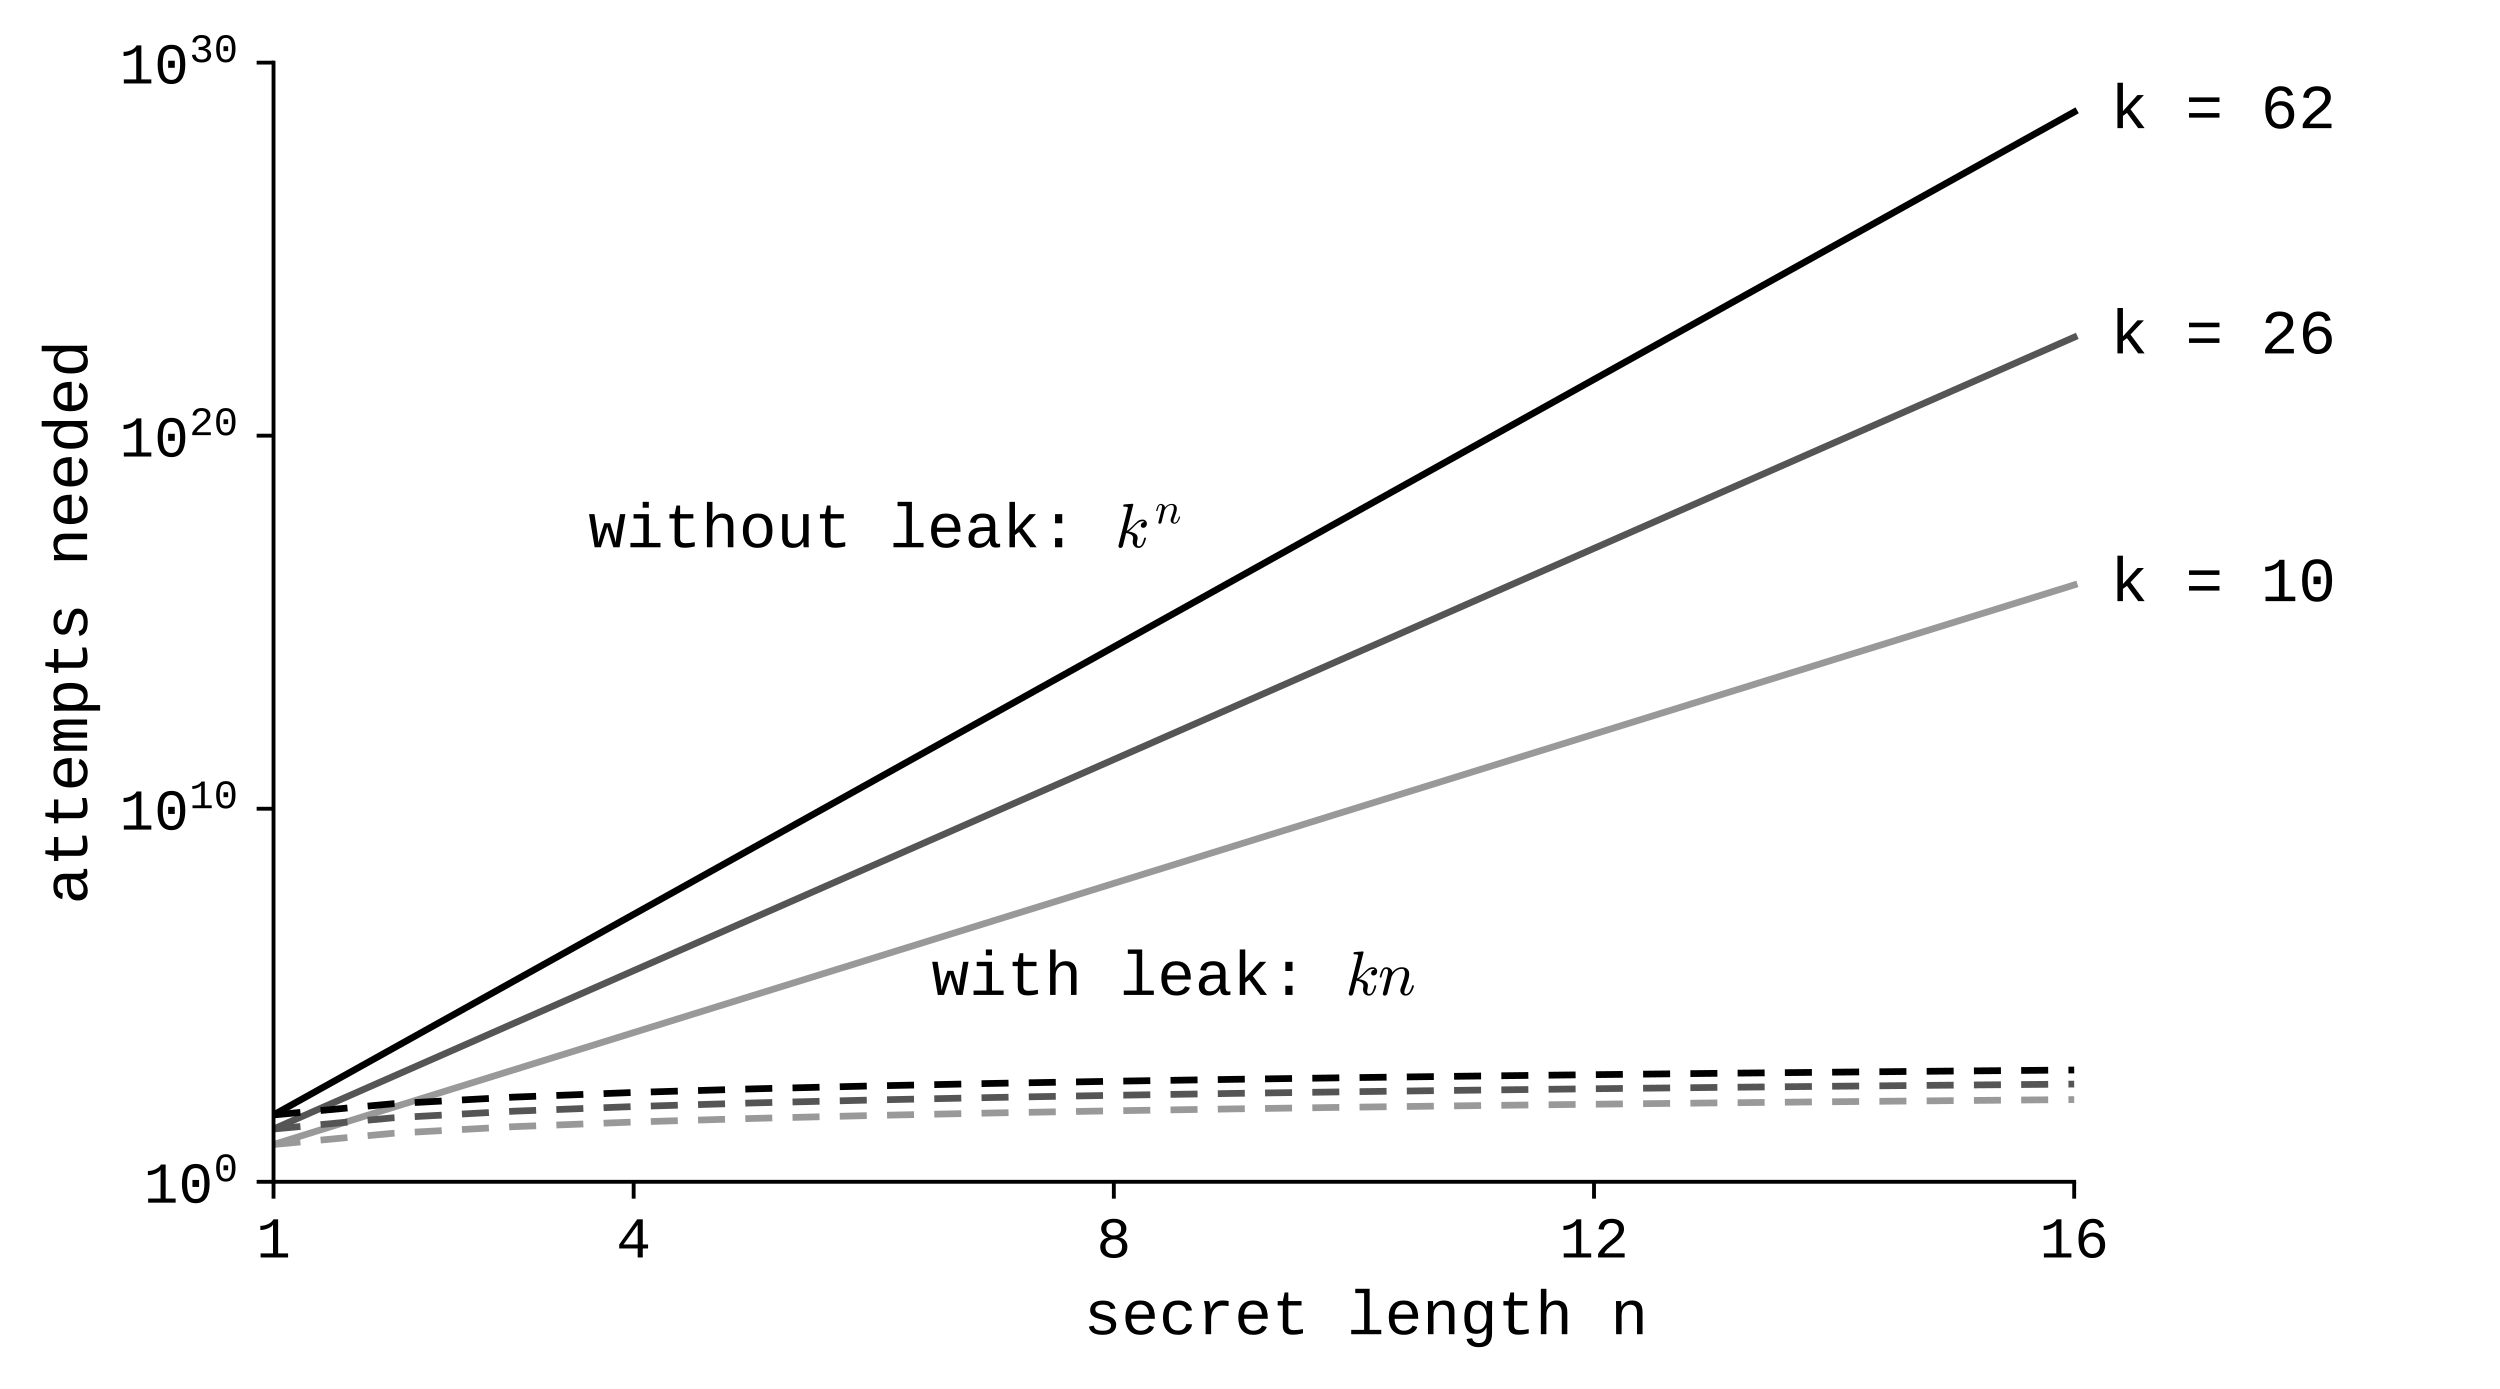
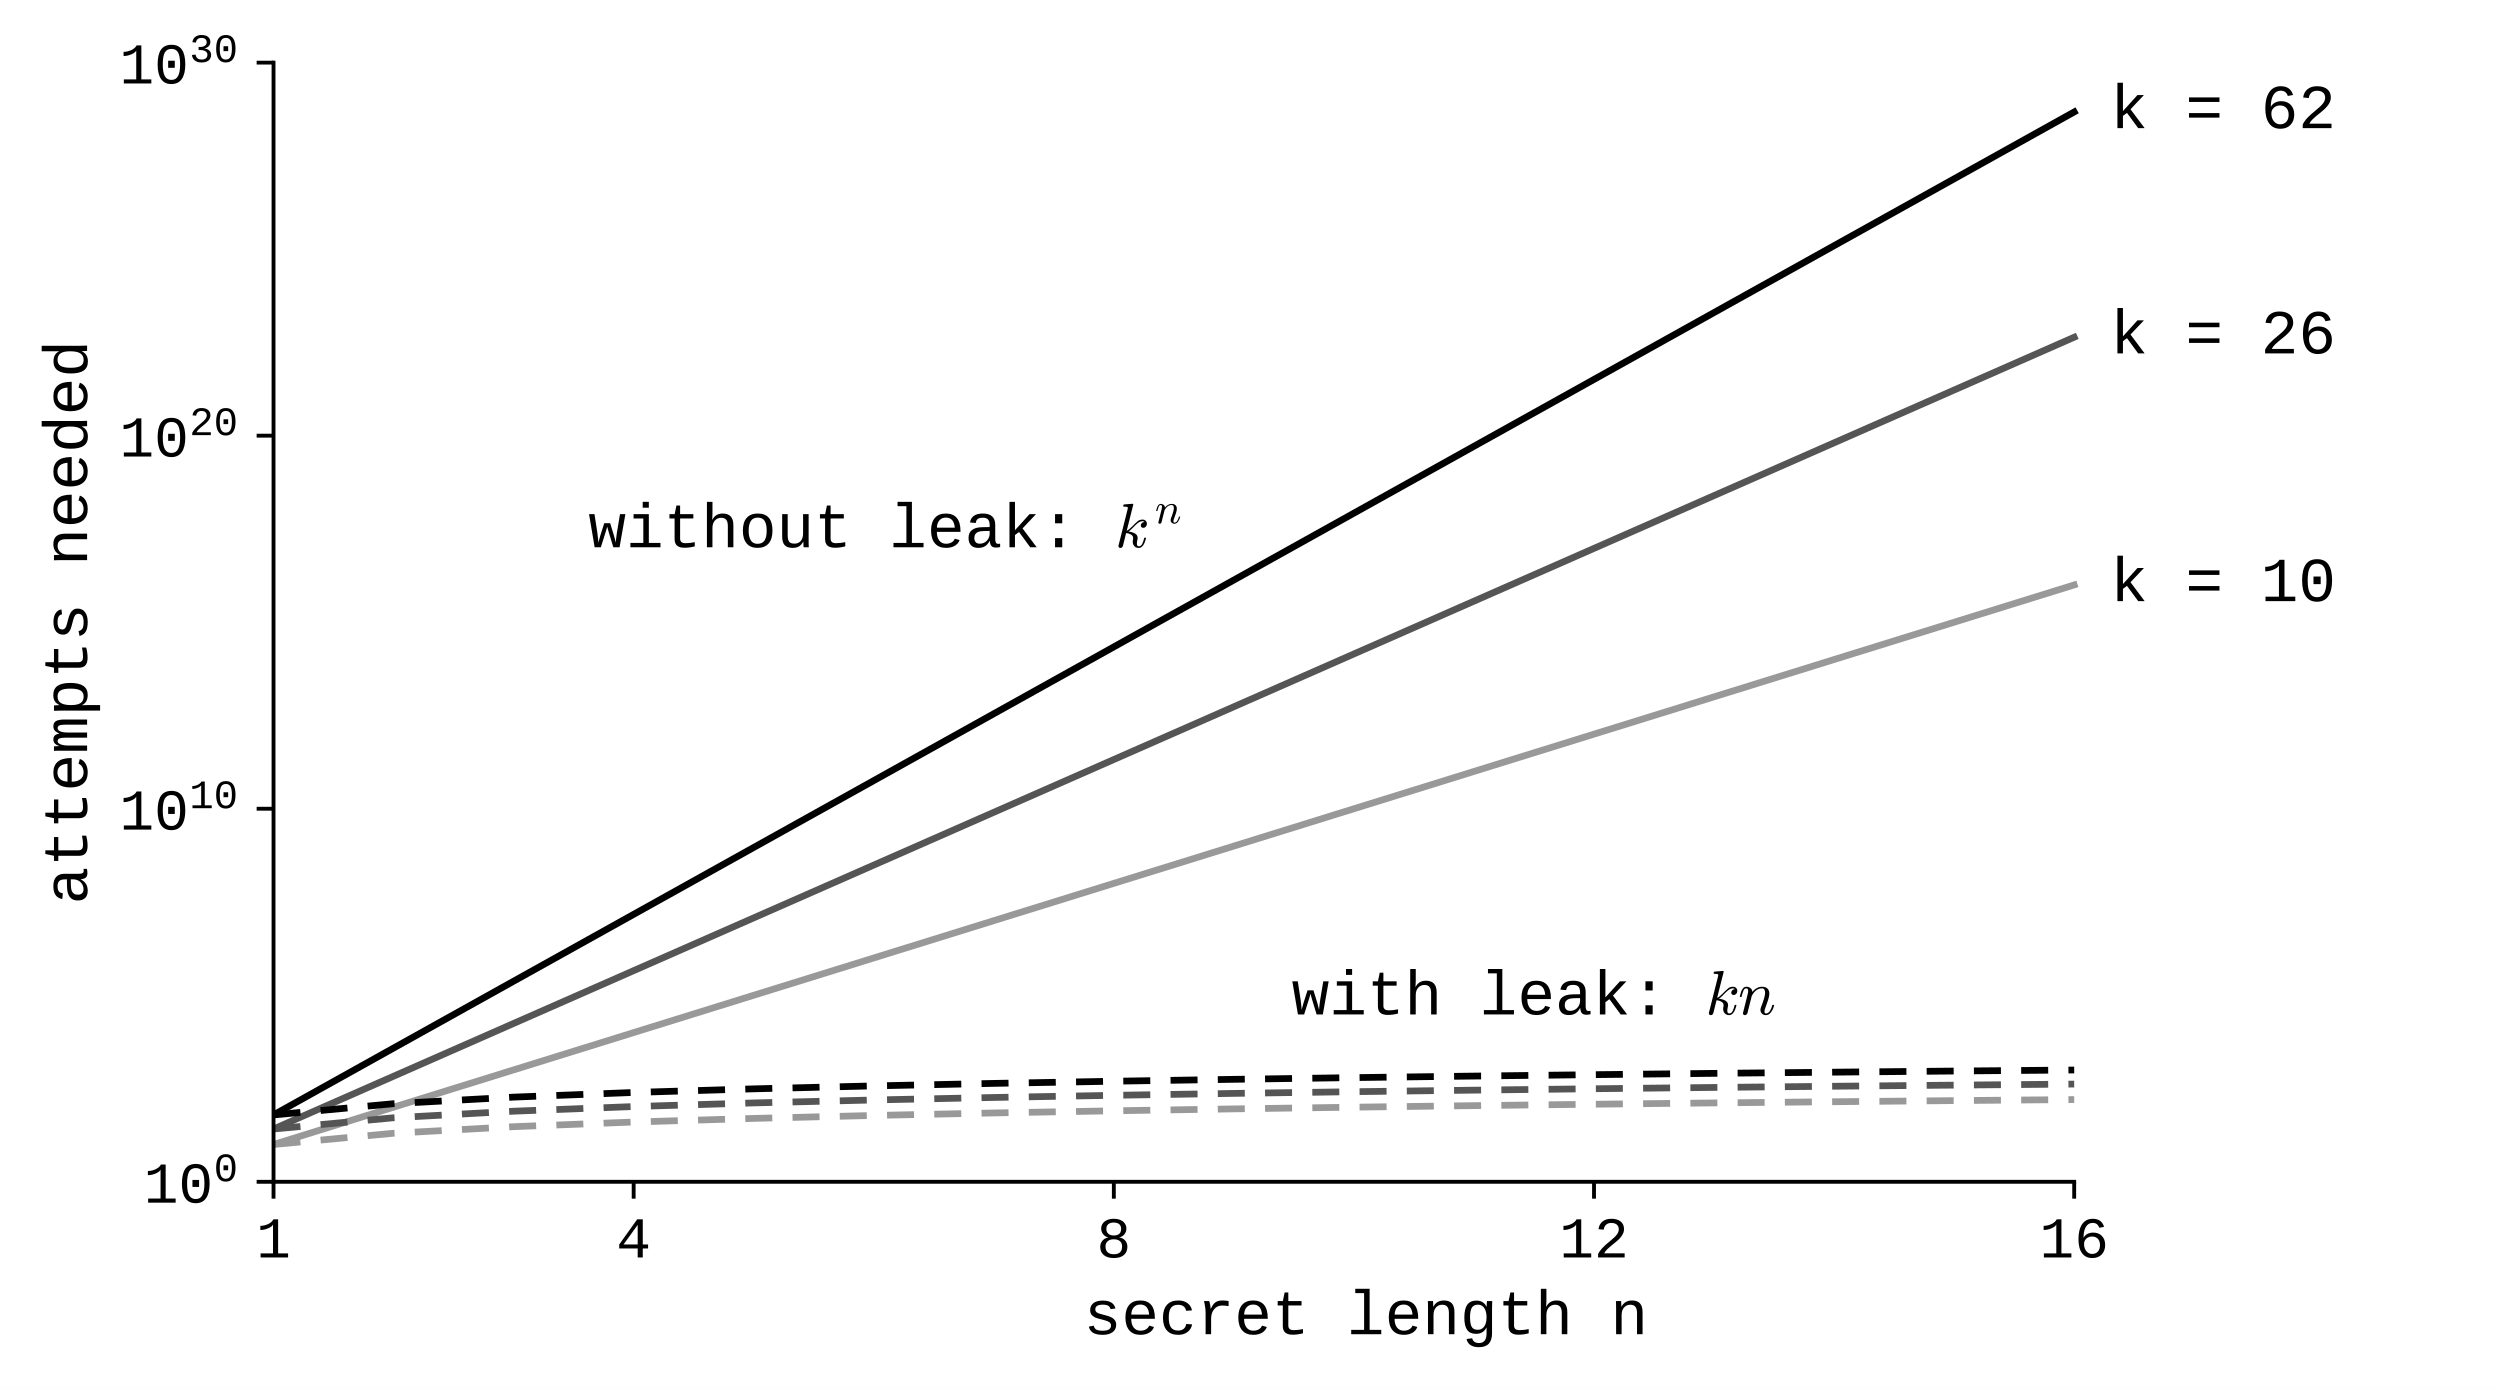
<svg xmlns="http://www.w3.org/2000/svg" xmlns:xlink="http://www.w3.org/1999/xlink" width="518.4pt" height="288pt" viewBox="0 0 518.4 288" version="1.1">
  <defs>
    <style type="text/css">*{stroke-linejoin: round; stroke-linecap: butt}</style>
  </defs>
  <g id="figure_1">
    <g id="patch_1">
      <path d="M 0 288  L 518.4 288  L 518.4 0  L 0 0  z " style="fill: #ffffff" />
    </g>
    <g id="axes_1">
      <g id="patch_2">
        <path d="M 56.718 245.055  L 509.76 245.055  L 509.76 12.988  L 56.718 12.988  z " style="fill: #ffffff" />
      </g>
      <g id="matplotlib.axis_1">
        <g id="xtick_1">
          <g id="line2d_1">
            <defs>
              <path id="m1cc2279a2c" d="M 0 0  L 0 3.5  " style="stroke: #000000; stroke-width: 0.8" />
            </defs>
            <g>
              <use xlink:href="#m1cc2279a2c" x="56.718" y="245.055" style="stroke: #000000; stroke-width: 0.8" />
            </g>
          </g>
          <g id="text_1">
            <g transform="translate(53.1175 260.7516) scale(0.12 -0.12)">
              <defs>
                <path id="Cousine-Regular-31" d="M 491 0  L 491 453  L 1863 453  L 1863 3644  Q 1747 3400 1314 3219  Q 881 3038 463 3038  L 463 3500  Q 925 3500 1336 3703  Q 1747 3906 1909 4216  L 2428 4216  L 2428 453  L 3531 453  L 3531 0  L 491 0  z " transform="scale(0.015625)" />
              </defs>
              <use xlink:href="#Cousine-Regular-31" />
            </g>
          </g>
        </g>
        <g id="xtick_2">
          <g id="line2d_2">
            <g>
              <use xlink:href="#m1cc2279a2c" x="131.396" y="245.055" style="stroke: #000000; stroke-width: 0.8" />
            </g>
          </g>
          <g id="text_2">
            <g transform="translate(127.7947 260.7516) scale(0.12 -0.12)">
              <defs>
                <path id="Cousine-Regular-34" d="M 2928 997  L 2928 0  L 2366 0  L 2366 997  L 322 997  L 322 1434  L 2306 4216  L 2928 4216  L 2928 1441  L 3516 1441  L 3516 997  L 2928 997  z M 2366 3606  L 803 1441  L 2366 1441  L 2366 3606  z " transform="scale(0.015625)" />
              </defs>
              <use xlink:href="#Cousine-Regular-34" />
            </g>
          </g>
        </g>
        <g id="xtick_3">
          <g id="line2d_3">
            <g>
              <use xlink:href="#m1cc2279a2c" x="230.965" y="245.055" style="stroke: #000000; stroke-width: 0.8" />
            </g>
          </g>
          <g id="text_3">
            <g transform="translate(227.3643 260.7516) scale(0.12 -0.12)">
              <defs>
                <path id="Cousine-Regular-38" d="M 3419 1181  Q 3419 606 3030 271  Q 2641 -63 1919 -63  Q 1213 -63 814 265  Q 416 594 416 1175  Q 416 1578 662 1861  Q 909 2144 1294 2209  L 1294 2222  Q 944 2306 731 2578  Q 519 2850 519 3200  Q 519 3506 692 3756  Q 866 4006 1181 4143  Q 1497 4281 1906 4281  Q 2334 4281 2653 4142  Q 2972 4003 3140 3756  Q 3309 3509 3309 3194  Q 3309 2841 3093 2569  Q 2878 2297 2528 2228  L 2528 2216  Q 2934 2150 3176 1873  Q 3419 1597 3419 1181  z M 2725 3163  Q 2725 3509 2514 3686  Q 2303 3863 1906 3863  Q 1522 3863 1308 3684  Q 1094 3506 1094 3163  Q 1094 2816 1309 2625  Q 1525 2434 1913 2434  Q 2725 2434 2725 3163  z M 2834 1234  Q 2834 1609 2590 1811  Q 2347 2013 1906 2013  Q 1481 2013 1239 1795  Q 997 1578 997 1222  Q 997 800 1233 579  Q 1469 359 1925 359  Q 2384 359 2609 575  Q 2834 791 2834 1234  z " transform="scale(0.015625)" />
              </defs>
              <use xlink:href="#Cousine-Regular-38" />
            </g>
          </g>
        </g>
        <g id="xtick_4">
          <g id="line2d_4">
            <g>
              <use xlink:href="#m1cc2279a2c" x="330.535" y="245.055" style="stroke: #000000; stroke-width: 0.8" />
            </g>
          </g>
          <g id="text_4">
            <g transform="translate(323.3329 260.7516) scale(0.12 -0.12)">
              <defs>
                <path id="Cousine-Regular-32" d="M 450 0  L 450 366  Q 603 706 926 1051  Q 1250 1397 1806 1841  Q 2303 2238 2522 2531  Q 2741 2825 2741 3097  Q 2741 3444 2525 3631  Q 2309 3819 1909 3819  Q 1553 3819 1333 3623  Q 1113 3428 1072 3075  L 497 3128  Q 559 3659 931 3970  Q 1303 4281 1909 4281  Q 2575 4281 2947 3981  Q 3319 3681 3319 3131  Q 3319 2772 3081 2414  Q 2844 2056 2372 1681  Q 1728 1169 1479 926  Q 1231 684 1128 456  L 3388 456  L 3388 0  L 450 0  z " transform="scale(0.015625)" />
              </defs>
              <use xlink:href="#Cousine-Regular-31" />
              <use xlink:href="#Cousine-Regular-32" transform="translate(60.00977 0)" />
            </g>
          </g>
        </g>
        <g id="xtick_5">
          <g id="line2d_5">
            <g>
              <use xlink:href="#m1cc2279a2c" x="430.104" y="245.055" style="stroke: #000000; stroke-width: 0.8" />
            </g>
          </g>
          <g id="text_5">
            <g transform="translate(422.9025 260.7516) scale(0.12 -0.12)">
              <defs>
                <path id="Cousine-Regular-36" d="M 3425 1394  Q 3425 731 3045 334  Q 2666 -63 2003 -63  Q 1266 -63 869 476  Q 472 1016 472 2006  Q 472 3094 884 3687  Q 1297 4281 2047 4281  Q 3044 4281 3303 3384  L 2766 3288  Q 2600 3825 2041 3825  Q 1563 3825 1297 3390  Q 1031 2956 1031 2172  Q 1184 2456 1462 2604  Q 1741 2753 2100 2753  Q 2700 2753 3062 2383  Q 3425 2013 3425 1394  z M 2853 1369  Q 2853 1819 2614 2069  Q 2375 2319 1966 2319  Q 1734 2319 1528 2214  Q 1322 2109 1205 1923  Q 1088 1738 1088 1503  Q 1088 1028 1339 709  Q 1591 391 1984 391  Q 2381 391 2617 653  Q 2853 916 2853 1369  z " transform="scale(0.015625)" />
              </defs>
              <use xlink:href="#Cousine-Regular-31" />
              <use xlink:href="#Cousine-Regular-36" transform="translate(60.00977 0)" />
            </g>
          </g>
        </g>
        <g id="text_6">
          <g transform="translate(224.724 276.6625) scale(0.13 -0.13)">
            <defs>
              <path id="Cousine-Regular-73" d="M 3313 966  Q 3313 484 2948 210  Q 2584 -63 1941 -63  Q 1297 -63 961 139  Q 625 341 522 775  L 1019 872  Q 1078 603 1273 479  Q 1469 356 1941 356  Q 2784 356 2784 891  Q 2784 1091 2631 1214  Q 2478 1338 2163 1416  Q 1338 1619 1116 1734  Q 894 1850 775 2023  Q 656 2197 656 2456  Q 656 2916 987 3175  Q 1319 3434 1947 3434  Q 2497 3434 2825 3226  Q 3153 3019 3234 2622  L 2728 2559  Q 2694 2784 2506 2900  Q 2319 3016 1947 3016  Q 1181 3016 1181 2544  Q 1181 2356 1311 2243  Q 1441 2131 1728 2063  L 2100 1966  Q 2609 1841 2832 1719  Q 3056 1597 3184 1414  Q 3313 1231 3313 966  z " transform="scale(0.015625)" />
              <path id="Cousine-Regular-65" d="M 1006 1572  Q 1006 1003 1257 681  Q 1509 359 1947 359  Q 2269 359 2511 498  Q 2753 638 2834 878  L 3328 738  Q 3191 350 2823 143  Q 2456 -63 1947 -63  Q 1209 -63 812 396  Q 416 856 416 1713  Q 416 2547 805 2995  Q 1194 3444 1928 3444  Q 2663 3444 3041 2997  Q 3419 2550 3419 1647  L 3419 1572  L 1006 1572  z M 1934 3028  Q 1516 3028 1272 2754  Q 1028 2481 1013 2003  L 2838 2003  Q 2750 3028 1934 3028  z " transform="scale(0.015625)" />
              <path id="Cousine-Regular-63" d="M 406 1694  Q 406 2538 809 2991  Q 1213 3444 1975 3444  Q 2544 3444 2912 3170  Q 3281 2897 3369 2434  L 2769 2391  Q 2719 2675 2519 2839  Q 2319 3003 1950 3003  Q 1456 3003 1226 2697  Q 997 2391 997 1706  Q 997 1013 1226 692  Q 1456 372 1947 372  Q 2284 372 2506 537  Q 2728 703 2781 1044  L 3375 1006  Q 3334 706 3148 461  Q 2963 216 2656 76  Q 2350 -63 1972 -63  Q 1206 -63 806 387  Q 406 838 406 1694  z " transform="scale(0.015625)" />
              <path id="Cousine-Regular-72" d="M 3266 2869  Q 2916 2928 2603 2928  Q 2100 2928 1790 2550  Q 1481 2172 1481 1588  L 1481 0  L 919 0  L 919 2191  Q 919 2428 876 2750  Q 834 3072 756 3381  L 1291 3381  Q 1416 2950 1441 2600  L 1456 2600  Q 1613 2950 1763 3114  Q 1913 3278 2119 3361  Q 2325 3444 2622 3444  Q 2947 3444 3266 3391  L 3266 2869  z " transform="scale(0.015625)" />
              <path id="Cousine-Regular-74" d="M 594 2938  L 594 3381  L 1125 3381  L 1306 4263  L 1681 4263  L 1681 3381  L 3031 3381  L 3031 2938  L 1681 2938  L 1681 900  Q 1681 653 1814 534  Q 1947 416 2250 416  Q 2669 416 3178 522  L 3178 94  Q 2650 -50 2131 -50  Q 1625 -50 1372 164  Q 1119 378 1119 841  L 1119 2938  L 594 2938  z " transform="scale(0.015625)" />
              <path id="Cousine-Regular-20" transform="scale(0.015625)" />
              <path id="Cousine-Regular-6c" d="M 2300 444  L 3488 444  L 3488 0  L 419 0  L 419 444  L 1738 444  L 1738 4194  L 834 4194  L 834 4638  L 2300 4638  L 2300 444  z " transform="scale(0.015625)" />
              <path id="Cousine-Regular-6e" d="M 2713 0  L 2713 2172  Q 2713 2597 2548 2803  Q 2384 3009 2025 3009  Q 1638 3009 1389 2726  Q 1141 2444 1141 1959  L 1141 0  L 578 0  L 578 2659  Q 578 3250 559 3381  L 1091 3381  Q 1094 3366 1097 3297  Q 1100 3228 1104 3139  Q 1109 3050 1116 2803  L 1125 2803  Q 1453 3444 2206 3444  Q 2747 3444 3012 3151  Q 3278 2859 3278 2253  L 3278 0  L 2713 0  z " transform="scale(0.015625)" />
              <path id="Cousine-Regular-67" d="M 1922 -1325  Q 1397 -1325 1078 -1109  Q 759 -894 672 -491  L 1247 -413  Q 1300 -647 1476 -773  Q 1653 -900 1941 -900  Q 2716 -900 2716 84  L 2716 691  L 2709 691  Q 2556 369 2284 203  Q 2013 38 1638 38  Q 1019 38 733 442  Q 447 847 447 1716  Q 447 2600 753 3017  Q 1059 3434 1697 3434  Q 2050 3434 2311 3270  Q 2572 3106 2713 2803  L 2722 2803  Q 2722 2897 2734 3120  Q 2747 3344 2759 3381  L 3294 3381  Q 3275 3213 3275 2681  L 3275 100  Q 3275 -609 2944 -967  Q 2613 -1325 1922 -1325  z M 2716 1722  Q 2716 2325 2481 2670  Q 2247 3016 1838 3016  Q 1409 3016 1218 2717  Q 1028 2419 1028 1722  Q 1028 1250 1108 976  Q 1188 703 1356 578  Q 1525 453 1828 453  Q 2094 453 2295 601  Q 2497 750 2606 1036  Q 2716 1322 2716 1722  z " transform="scale(0.015625)" />
              <path id="Cousine-Regular-68" d="M 578 4638  L 1144 4638  L 1144 3419  Q 1144 3234 1116 2803  L 1125 2803  Q 1453 3444 2184 3444  Q 3278 3444 3278 2253  L 3278 0  L 2713 0  L 2713 2172  Q 2713 2597 2548 2803  Q 2384 3009 2025 3009  Q 1638 3009 1389 2726  Q 1141 2444 1141 1959  L 1141 0  L 578 0  L 578 4638  z " transform="scale(0.015625)" />
            </defs>
            <use xlink:href="#Cousine-Regular-73" />
            <use xlink:href="#Cousine-Regular-65" transform="translate(60.00977 0)" />
            <use xlink:href="#Cousine-Regular-63" transform="translate(120.0195 0)" />
            <use xlink:href="#Cousine-Regular-72" transform="translate(180.0293 0)" />
            <use xlink:href="#Cousine-Regular-65" transform="translate(240.0391 0)" />
            <use xlink:href="#Cousine-Regular-74" transform="translate(300.0488 0)" />
            <use xlink:href="#Cousine-Regular-20" transform="translate(360.0586 0)" />
            <use xlink:href="#Cousine-Regular-6c" transform="translate(420.0684 0)" />
            <use xlink:href="#Cousine-Regular-65" transform="translate(480.0781 0)" />
            <use xlink:href="#Cousine-Regular-6e" transform="translate(540.0879 0)" />
            <use xlink:href="#Cousine-Regular-67" transform="translate(600.0977 0)" />
            <use xlink:href="#Cousine-Regular-74" transform="translate(660.1074 0)" />
            <use xlink:href="#Cousine-Regular-68" transform="translate(720.1172 0)" />
            <use xlink:href="#Cousine-Regular-20" transform="translate(780.127 0)" />
            <use xlink:href="#Cousine-Regular-6e" transform="translate(840.1367 0)" />
          </g>
        </g>
      </g>
      <g id="matplotlib.axis_2">
        <g id="ytick_1">
          <g id="line2d_6">
            <defs>
              <path id="m19fd882120" d="M 0 0  L -3.5 0  " style="stroke: #000000; stroke-width: 0.8" />
            </defs>
            <g>
              <use xlink:href="#m19fd882120" x="56.718" y="245.055" style="stroke: #000000; stroke-width: 0.8" />
            </g>
          </g>
          <g id="text_7">
            <g transform="translate(29.79844 249.4034) scale(0.12 -0.12)">
              <defs>
                <path id="Cousine-Regular-30" d="M 3447 2109  Q 3447 1053 3058 495  Q 2669 -63 1909 -63  Q 1150 -63 769 492  Q 388 1047 388 2109  Q 388 3200 759 3740  Q 1131 4281 1928 4281  Q 2706 4281 3076 3736  Q 3447 3191 3447 2109  z M 2875 2109  Q 2875 3016 2654 3420  Q 2434 3825 1928 3825  Q 1409 3825 1182 3425  Q 956 3025 956 2109  Q 956 1219 1186 808  Q 1416 397 1916 397  Q 2413 397 2644 819  Q 2875 1241 2875 2109  z M 1550 1734  L 1550 2513  L 2284 2513  L 2284 1734  L 1550 1734  z " transform="scale(0.015625)" />
              </defs>
              <use xlink:href="#Cousine-Regular-31" transform="translate(0 0.196875)" />
              <use xlink:href="#Cousine-Regular-30" transform="translate(60.00977 0.196875)" />
              <use xlink:href="#Cousine-Regular-30" transform="translate(120.944 37.17656) scale(0.7)" />
            </g>
          </g>
        </g>
        <g id="ytick_2">
          <g id="line2d_7">
            <g>
              <use xlink:href="#m19fd882120" x="56.718" y="167.7" style="stroke: #000000; stroke-width: 0.8" />
            </g>
          </g>
          <g id="text_8">
            <g transform="translate(24.75844 172.0477) scale(0.12 -0.12)">
              <use xlink:href="#Cousine-Regular-31" transform="translate(0 0.196875)" />
              <use xlink:href="#Cousine-Regular-30" transform="translate(60.00977 0.196875)" />
              <use xlink:href="#Cousine-Regular-31" transform="translate(120.944 37.17656) scale(0.7)" />
              <use xlink:href="#Cousine-Regular-30" transform="translate(162.9509 37.17656) scale(0.7)" />
            </g>
          </g>
        </g>
        <g id="ytick_3">
          <g id="line2d_8">
            <g>
              <use xlink:href="#m19fd882120" x="56.718" y="90.344" style="stroke: #000000; stroke-width: 0.8" />
            </g>
          </g>
          <g id="text_9">
            <g transform="translate(24.75844 94.69198) scale(0.12 -0.12)">
              <use xlink:href="#Cousine-Regular-31" transform="translate(0 0.196875)" />
              <use xlink:href="#Cousine-Regular-30" transform="translate(60.00977 0.196875)" />
              <use xlink:href="#Cousine-Regular-32" transform="translate(120.944 37.17656) scale(0.7)" />
              <use xlink:href="#Cousine-Regular-30" transform="translate(162.9509 37.17656) scale(0.7)" />
            </g>
          </g>
        </g>
        <g id="ytick_4">
          <g id="line2d_9">
            <g>
              <use xlink:href="#m19fd882120" x="56.718" y="12.988" style="stroke: #000000; stroke-width: 0.8" />
            </g>
          </g>
          <g id="text_10">
            <g transform="translate(24.75844 17.33625) scale(0.12 -0.12)">
              <defs>
                <path id="Cousine-Regular-33" d="M 3434 1156  Q 3434 575 3040 256  Q 2647 -63 1941 -63  Q 1272 -63 872 240  Q 472 544 400 1131  L 981 1184  Q 1094 403 1941 403  Q 2366 403 2608 600  Q 2850 797 2850 1175  Q 2850 1409 2708 1570  Q 2566 1731 2322 1817  Q 2078 1903 1775 1903  L 1456 1903  L 1456 2391  L 1763 2391  Q 2031 2391 2254 2480  Q 2478 2569 2606 2731  Q 2734 2894 2734 3116  Q 2734 3447 2526 3633  Q 2319 3819 1909 3819  Q 1538 3819 1308 3628  Q 1078 3438 1041 3091  L 475 3134  Q 538 3675 923 3978  Q 1309 4281 1916 4281  Q 2578 4281 2945 3989  Q 3313 3697 3313 3175  Q 3313 2803 3066 2528  Q 2819 2253 2391 2166  L 2391 2153  Q 2863 2100 3148 1822  Q 3434 1544 3434 1156  z " transform="scale(0.015625)" />
              </defs>
              <use xlink:href="#Cousine-Regular-31" transform="translate(0 0.196875)" />
              <use xlink:href="#Cousine-Regular-30" transform="translate(60.00977 0.196875)" />
              <use xlink:href="#Cousine-Regular-33" transform="translate(120.944 37.17656) scale(0.7)" />
              <use xlink:href="#Cousine-Regular-30" transform="translate(162.9509 37.17656) scale(0.7)" />
            </g>
          </g>
        </g>
        <g id="text_11">
          <g transform="translate(18.06094 187.537) rotate(-90) scale(0.13 -0.13)">
            <defs>
              <path id="Cousine-Regular-61" d="M 3441 347  Q 3522 347 3625 369  L 3625 19  Q 3413 -31 3191 -31  Q 2878 -31 2736 133  Q 2594 297 2575 647  L 2556 647  Q 2353 269 2076 103  Q 1800 -63 1394 -63  Q 900 -63 650 206  Q 400 475 400 944  Q 400 2034 1819 2050  L 2556 2063  L 2556 2247  Q 2556 2656 2390 2836  Q 2225 3016 1863 3016  Q 1494 3016 1331 2884  Q 1169 2753 1138 2478  L 550 2531  Q 694 3444 1872 3444  Q 2497 3444 2811 3151  Q 3125 2859 3125 2306  L 3125 850  Q 3125 600 3190 473  Q 3256 347 3441 347  z M 1538 366  Q 1838 366 2069 509  Q 2300 653 2428 893  Q 2556 1134 2556 1391  L 2556 1669  L 1963 1656  Q 1594 1650 1400 1575  Q 1206 1500 1098 1345  Q 991 1191 991 934  Q 991 678 1130 522  Q 1269 366 1538 366  z " transform="scale(0.015625)" />
              <path id="Cousine-Regular-6d" d="M 1659 0  L 1659 2144  Q 1659 2625 1582 2817  Q 1506 3009 1303 3009  Q 1103 3009 979 2709  Q 856 2409 856 1897  L 856 0  L 328 0  L 328 2659  Q 328 3250 309 3381  L 775 3381  L 794 2984  L 794 2834  L 800 2834  Q 906 3153 1068 3298  Q 1231 3444 1475 3444  Q 1750 3444 1886 3294  Q 2022 3144 2081 2831  L 2088 2831  Q 2213 3163 2386 3303  Q 2559 3444 2825 3444  Q 3194 3444 3353 3175  Q 3513 2906 3513 2253  L 3513 0  L 2988 0  L 2988 2144  Q 2988 2625 2911 2817  Q 2834 3009 2631 3009  Q 2425 3009 2304 2746  Q 2184 2484 2184 1959  L 2184 0  L 1659 0  z " transform="scale(0.015625)" />
              <path id="Cousine-Regular-70" d="M 3406 1706  Q 3406 -63 2181 -63  Q 1413 -63 1147 513  L 1131 513  Q 1144 488 1144 -6  L 1144 -1328  L 578 -1328  L 578 2681  Q 578 3213 559 3381  L 1106 3381  Q 1109 3369 1115 3289  Q 1122 3209 1130 3054  Q 1138 2900 1138 2825  L 1150 2825  Q 1306 3153 1548 3301  Q 1791 3450 2181 3450  Q 2800 3450 3103 3023  Q 3406 2597 3406 1706  z M 2825 1706  Q 2825 2413 2634 2714  Q 2444 3016 2034 3016  Q 1563 3016 1353 2673  Q 1144 2331 1144 1638  Q 1144 972 1353 662  Q 1563 353 2028 353  Q 2444 353 2634 668  Q 2825 984 2825 1706  z " transform="scale(0.015625)" />
              <path id="Cousine-Regular-64" d="M 2694 544  Q 2541 216 2287 67  Q 2034 -81 1656 -81  Q 1025 -81 728 353  Q 431 788 431 1663  Q 431 3431 1656 3431  Q 2034 3431 2289 3297  Q 2544 3163 2697 2856  L 2703 2856  L 2697 3328  L 2697 4638  L 3259 4638  L 3259 697  Q 3259 169 3278 0  L 2741 0  Q 2728 47 2718 228  Q 2709 409 2709 544  L 2694 544  z M 1013 1681  Q 1013 988 1198 670  Q 1384 353 1803 353  Q 2259 353 2478 683  Q 2697 1013 2697 1731  Q 2697 2403 2486 2709  Q 2275 3016 1809 3016  Q 1388 3016 1200 2694  Q 1013 2372 1013 1681  z " transform="scale(0.015625)" />
            </defs>
            <use xlink:href="#Cousine-Regular-61" />
            <use xlink:href="#Cousine-Regular-74" transform="translate(60.00977 0)" />
            <use xlink:href="#Cousine-Regular-74" transform="translate(120.0195 0)" />
            <use xlink:href="#Cousine-Regular-65" transform="translate(180.0293 0)" />
            <use xlink:href="#Cousine-Regular-6d" transform="translate(240.0391 0)" />
            <use xlink:href="#Cousine-Regular-70" transform="translate(300.0488 0)" />
            <use xlink:href="#Cousine-Regular-74" transform="translate(360.0586 0)" />
            <use xlink:href="#Cousine-Regular-73" transform="translate(420.0684 0)" />
            <use xlink:href="#Cousine-Regular-20" transform="translate(480.0781 0)" />
            <use xlink:href="#Cousine-Regular-6e" transform="translate(540.0879 0)" />
            <use xlink:href="#Cousine-Regular-65" transform="translate(600.0977 0)" />
            <use xlink:href="#Cousine-Regular-65" transform="translate(660.1074 0)" />
            <use xlink:href="#Cousine-Regular-64" transform="translate(720.1172 0)" />
            <use xlink:href="#Cousine-Regular-65" transform="translate(780.127 0)" />
            <use xlink:href="#Cousine-Regular-64" transform="translate(840.1367 0)" />
          </g>
        </g>
      </g>
      <g id="line2d_10">
        <path d="M 56.718 237.32  L 81.611 229.584  L 106.503 221.849  L 131.396 214.113  L 156.288 206.377  L 181.18 198.642  L 206.073 190.906  L 230.965 183.171  L 255.858 175.435  L 280.75 167.7  L 305.642 159.964  L 330.535 152.228  L 355.427 144.493  L 380.32 136.757  L 405.212 129.022  L 430.104 121.286  " clip-path="url(#pdf8e1d5023)" style="fill: none; stroke: #999999; stroke-width: 1.4; stroke-linecap: square" />
      </g>
      <g id="line2d_11">
        <path d="M 56.718 237.32  L 81.611 234.991  L 106.503 233.629  L 131.396 232.662  L 156.288 231.913  L 181.18 231.3  L 206.073 230.782  L 230.965 230.334  L 255.858 229.938  L 280.75 229.584  L 305.642 229.264  L 330.535 228.972  L 355.427 228.703  L 380.32 228.454  L 405.212 228.222  L 430.104 228.005  " clip-path="url(#pdf8e1d5023)" style="fill: none; stroke-dasharray: 5.6,4.2; stroke-dashoffset: 0; stroke: #999999; stroke-width: 1.4" />
      </g>
      <g id="line2d_12">
        <path d="M 56.718 234.11  L 81.611 223.164  L 106.503 212.218  L 131.396 201.273  L 156.288 190.327  L 181.18 179.382  L 206.073 168.436  L 230.965 157.49  L 255.858 146.545  L 280.75 135.599  L 305.642 124.653  L 330.535 113.708  L 355.427 102.762  L 380.32 91.816  L 405.212 80.871  L 430.104 69.925  " clip-path="url(#pdf8e1d5023)" style="fill: none; stroke: #555555; stroke-width: 1.4; stroke-linecap: square" />
      </g>
      <g id="line2d_13">
        <path d="M 56.718 234.11  L 81.611 231.781  L 106.503 230.419  L 131.396 229.452  L 156.288 228.703  L 181.18 228.09  L 206.073 227.572  L 230.965 227.124  L 255.858 226.728  L 280.75 226.374  L 305.642 226.054  L 330.535 225.762  L 355.427 225.493  L 380.32 225.244  L 405.212 225.012  L 430.104 224.795  " clip-path="url(#pdf8e1d5023)" style="fill: none; stroke-dasharray: 5.6,4.2; stroke-dashoffset: 0; stroke: #555555; stroke-width: 1.4" />
      </g>
      <g id="line2d_14">
        <path d="M 56.718 231.19  L 81.611 217.325  L 106.503 203.46  L 131.396 189.595  L 156.288 175.729  L 181.18 161.864  L 206.073 147.999  L 230.965 134.134  L 255.858 120.269  L 280.75 106.404  L 305.642 92.538  L 330.535 78.673  L 355.427 64.808  L 380.32 50.943  L 405.212 37.078  L 430.104 23.212  " clip-path="url(#pdf8e1d5023)" style="fill: none; stroke: #000000; stroke-width: 1.4; stroke-linecap: square" />
      </g>
      <g id="line2d_15">
        <path d="M 56.718 231.19  L 81.611 228.861  L 106.503 227.499  L 131.396 226.533  L 156.288 225.783  L 181.18 225.171  L 206.073 224.653  L 230.965 224.204  L 255.858 223.809  L 280.75 223.455  L 305.642 223.134  L 330.535 222.842  L 355.427 222.573  L 380.32 222.324  L 405.212 222.092  L 430.104 221.876  " clip-path="url(#pdf8e1d5023)" style="fill: none; stroke-dasharray: 5.6,4.2; stroke-dashoffset: 0; stroke: #000000; stroke-width: 1.4" />
      </g>
      <g id="patch_3">
        <path d="M 56.718 245.055  L 56.718 12.988  " style="fill: none; stroke: #000000; stroke-width: 0.8; stroke-linejoin: miter; stroke-linecap: square" />
      </g>
      <g id="patch_4">
        <path d="M 56.718 245.055  L 430.104 245.055  " style="fill: none; stroke: #000000; stroke-width: 0.8; stroke-linejoin: miter; stroke-linecap: square" />
      </g>
      <g id="text_12">
        <g transform="translate(437.5721 124.6479) scale(0.13 -0.13)">
          <defs>
            <path id="Cousine-Regular-6b" d="M 2856 0  L 1713 1559  L 1300 1253  L 1300 0  L 738 0  L 738 4638  L 1300 4638  L 1300 1741  L 2784 3381  L 3444 3381  L 2072 1928  L 3516 0  L 2856 0  z " transform="scale(0.015625)" />
            <path id="Cousine-Regular-3d" d="M 363 2675  L 363 3138  L 3472 3138  L 3472 2675  L 363 2675  z M 363 1075  L 363 1538  L 3472 1538  L 3472 1075  L 363 1075  z " transform="scale(0.015625)" />
          </defs>
          <use xlink:href="#Cousine-Regular-6b" />
          <use xlink:href="#Cousine-Regular-20" transform="translate(60.00977 0)" />
          <use xlink:href="#Cousine-Regular-3d" transform="translate(120.0195 0)" />
          <use xlink:href="#Cousine-Regular-20" transform="translate(180.0293 0)" />
          <use xlink:href="#Cousine-Regular-31" transform="translate(240.0391 0)" />
          <use xlink:href="#Cousine-Regular-30" transform="translate(300.0488 0)" />
        </g>
      </g>
      <g id="text_13">
        <g transform="translate(437.5721 73.28696) scale(0.13 -0.13)">
          <use xlink:href="#Cousine-Regular-6b" />
          <use xlink:href="#Cousine-Regular-20" transform="translate(60.00977 0)" />
          <use xlink:href="#Cousine-Regular-3d" transform="translate(120.0195 0)" />
          <use xlink:href="#Cousine-Regular-20" transform="translate(180.0293 0)" />
          <use xlink:href="#Cousine-Regular-32" transform="translate(240.0391 0)" />
          <use xlink:href="#Cousine-Regular-36" transform="translate(300.0488 0)" />
        </g>
      </g>
      <g id="text_14">
        <g transform="translate(437.5721 26.57421) scale(0.13 -0.13)">
          <use xlink:href="#Cousine-Regular-6b" />
          <use xlink:href="#Cousine-Regular-20" transform="translate(60.00977 0)" />
          <use xlink:href="#Cousine-Regular-3d" transform="translate(120.0195 0)" />
          <use xlink:href="#Cousine-Regular-20" transform="translate(180.0293 0)" />
          <use xlink:href="#Cousine-Regular-36" transform="translate(240.0391 0)" />
          <use xlink:href="#Cousine-Regular-32" transform="translate(300.0488 0)" />
        </g>
      </g>
      <g id="text_15">
        <g transform="translate(122.0106 113.5506) scale(0.13 -0.13)">
          <defs>
            <path id="Cousine-Regular-77" d="M 3181 0  L 2544 0  L 2097 1472  L 1919 2103  L 1797 1669  L 1272 0  L 638 0  L 66 3381  L 622 3381  L 913 1484  Q 1016 659 1016 466  Q 1138 966 1197 1134  L 1619 2459  L 2222 2459  L 2628 1131  Q 2728 803 2800 466  Q 2800 559 2812 700  Q 2825 841 2844 989  Q 2863 1138 2881 1272  Q 2900 1406 2909 1484  L 3225 3381  L 3775 3381  L 3181 0  z " transform="scale(0.015625)" />
            <path id="Cousine-Regular-69" d="M 2328 444  L 3516 444  L 3516 0  L 447 0  L 447 444  L 1766 444  L 1766 2938  L 769 2938  L 769 3381  L 2328 3381  L 2328 444  z M 1703 4038  L 1703 4638  L 2328 4638  L 2328 4038  L 1703 4038  z " transform="scale(0.015625)" />
            <path id="Cousine-Regular-6f" d="M 3428 1694  Q 3428 841 3036 389  Q 2644 -63 1903 -63  Q 1178 -63 792 393  Q 406 850 406 1694  Q 406 2566 801 3005  Q 1197 3444 1922 3444  Q 2684 3444 3056 3009  Q 3428 2575 3428 1694  z M 2838 1694  Q 2838 2366 2623 2697  Q 2409 3028 1931 3028  Q 1447 3028 1222 2690  Q 997 2353 997 1694  Q 997 1038 1222 695  Q 1447 353 1897 353  Q 2394 353 2616 687  Q 2838 1022 2838 1694  z " transform="scale(0.015625)" />
            <path id="Cousine-Regular-75" d="M 1141 3381  L 1141 1238  Q 1141 750 1294 561  Q 1447 372 1841 372  Q 2244 372 2478 647  Q 2713 922 2713 1422  L 2713 3381  L 3278 3381  L 3278 722  Q 3278 131 3297 0  L 2766 0  Q 2763 16 2759 84  Q 2756 153 2751 242  Q 2747 331 2741 578  L 2731 578  Q 2538 228 2283 82  Q 2028 -63 1650 -63  Q 1094 -63 836 214  Q 578 491 578 1128  L 578 3381  L 1141 3381  z " transform="scale(0.015625)" />
            <path id="Cousine-Regular-3a" d="M 1550 0  L 1550 934  L 2284 934  L 2284 0  L 1550 0  z M 1550 2447  L 1550 3381  L 2284 3381  L 2284 2447  L 1550 2447  z " transform="scale(0.015625)" />
            <path id="Cmmi10-6b" d="M 341 116  Q 341 153 347 172  L 1275 3872  Q 1300 3981 1306 4044  Q 1306 4147 891 4147  Q 825 4147 825 4231  Q 828 4247 839 4287  Q 850 4328 867 4350  Q 884 4372 916 4372  L 1778 4441  L 1797 4441  Q 1797 4434 1819 4423  Q 1841 4413 1844 4409  Q 1856 4378 1856 4359  L 1184 1684  Q 1416 1781 1767 2145  Q 2119 2509 2317 2668  Q 2516 2828 2816 2828  Q 2994 2828 3119 2706  Q 3244 2584 3244 2406  Q 3244 2294 3197 2198  Q 3150 2103 3065 2043  Q 2981 1984 2869 1984  Q 2766 1984 2695 2048  Q 2625 2113 2625 2216  Q 2625 2369 2733 2473  Q 2841 2578 2994 2578  Q 2931 2663 2803 2663  Q 2613 2663 2436 2553  Q 2259 2444 2054 2239  Q 1850 2034 1681 1864  Q 1513 1694 1369 1606  Q 1747 1563 2025 1408  Q 2303 1253 2303 934  Q 2303 869 2278 769  Q 2222 528 2222 384  Q 2222 97 2419 97  Q 2650 97 2770 350  Q 2891 603 2969 941  Q 2981 978 3022 978  L 3097 978  Q 3122 978 3139 962  Q 3156 947 3156 922  Q 3156 916 3150 903  Q 2909 -72 2406 -72  Q 2225 -72 2086 12  Q 1947 97 1872 242  Q 1797 388 1797 569  Q 1797 672 1825 781  Q 1844 856 1844 922  Q 1844 1169 1625 1297  Q 1406 1425 1125 1453  L 800 147  Q 775 50 703 -11  Q 631 -72 538 -72  Q 456 -72 398 -17  Q 341 38 341 116  z " transform="scale(0.015625)" />
            <path id="Cmmi10-6e" d="M 494 109  Q 494 147 500 166  L 978 2075  Q 1025 2253 1025 2388  Q 1025 2663 838 2663  Q 638 2663 541 2423  Q 444 2184 353 1819  Q 353 1800 334 1789  Q 316 1778 300 1778  L 225 1778  Q 203 1778 187 1801  Q 172 1825 172 1844  Q 241 2122 305 2315  Q 369 2509 505 2668  Q 641 2828 844 2828  Q 1084 2828 1268 2676  Q 1453 2525 1453 2291  Q 1644 2541 1900 2684  Q 2156 2828 2444 2828  Q 2672 2828 2837 2750  Q 3003 2672 3095 2514  Q 3188 2356 3188 2138  Q 3188 1875 3070 1503  Q 2953 1131 2778 672  Q 2688 463 2688 288  Q 2688 97 2834 97  Q 3084 97 3251 365  Q 3419 634 3488 941  Q 3500 978 3541 978  L 3616 978  Q 3641 978 3658 962  Q 3675 947 3675 922  Q 3675 916 3669 903  Q 3581 541 3364 234  Q 3147 -72 2822 -72  Q 2597 -72 2437 83  Q 2278 238 2278 459  Q 2278 578 2328 709  Q 2409 919 2514 1209  Q 2619 1500 2686 1765  Q 2753 2031 2753 2234  Q 2753 2413 2679 2538  Q 2606 2663 2431 2663  Q 2197 2663 2000 2559  Q 1803 2456 1656 2286  Q 1509 2116 1388 1881  L 953 141  Q 931 53 854 -9  Q 778 -72 684 -72  Q 606 -72 550 -22  Q 494 28 494 109  z " transform="scale(0.015625)" />
          </defs>
          <use xlink:href="#Cousine-Regular-77" transform="translate(0 0.53125)" />
          <use xlink:href="#Cousine-Regular-69" transform="translate(60.00977 0.53125)" />
          <use xlink:href="#Cousine-Regular-74" transform="translate(120.0195 0.53125)" />
          <use xlink:href="#Cousine-Regular-68" transform="translate(180.0293 0.53125)" />
          <use xlink:href="#Cousine-Regular-6f" transform="translate(240.0391 0.53125)" />
          <use xlink:href="#Cousine-Regular-75" transform="translate(300.0488 0.53125)" />
          <use xlink:href="#Cousine-Regular-74" transform="translate(360.0586 0.53125)" />
          <use xlink:href="#Cousine-Regular-20" transform="translate(420.0684 0.53125)" />
          <use xlink:href="#Cousine-Regular-6c" transform="translate(480.0781 0.53125)" />
          <use xlink:href="#Cousine-Regular-65" transform="translate(540.0879 0.53125)" />
          <use xlink:href="#Cousine-Regular-61" transform="translate(600.0977 0.53125)" />
          <use xlink:href="#Cousine-Regular-6b" transform="translate(660.1074 0.53125)" />
          <use xlink:href="#Cousine-Regular-3a" transform="translate(720.1172 0.53125)" />
          <use xlink:href="#Cousine-Regular-20" transform="translate(780.127 0.53125)" />
          <use xlink:href="#Cmmi10-6b" transform="translate(840.1367 0.53125)" />
          <use xlink:href="#Cmmi10-6e" transform="translate(903.7346 38.79531) scale(0.7)" />
        </g>
      </g>
      <g id="text_16">
-         <g transform="translate(193.1664 206.3774) scale(0.13 -0.13)">
+         <g transform="translate(267.8436 210.4222) scale(0.13 -0.13)">
          <use xlink:href="#Cousine-Regular-77" transform="translate(0 0.53125)" />
          <use xlink:href="#Cousine-Regular-69" transform="translate(60.00977 0.53125)" />
          <use xlink:href="#Cousine-Regular-74" transform="translate(120.0195 0.53125)" />
          <use xlink:href="#Cousine-Regular-68" transform="translate(180.0293 0.53125)" />
          <use xlink:href="#Cousine-Regular-20" transform="translate(240.0391 0.53125)" />
          <use xlink:href="#Cousine-Regular-6c" transform="translate(300.0488 0.53125)" />
          <use xlink:href="#Cousine-Regular-65" transform="translate(360.0586 0.53125)" />
          <use xlink:href="#Cousine-Regular-61" transform="translate(420.0684 0.53125)" />
          <use xlink:href="#Cousine-Regular-6b" transform="translate(480.0781 0.53125)" />
          <use xlink:href="#Cousine-Regular-3a" transform="translate(540.0879 0.53125)" />
          <use xlink:href="#Cousine-Regular-20" transform="translate(600.0977 0.53125)" />
          <use xlink:href="#Cmmi10-6b" transform="translate(660.1074 0.53125)" />
          <use xlink:href="#Cmmi10-6e" transform="translate(712.1094 0.53125)" />
        </g>
      </g>
    </g>
  </g>
  <defs>
    <clipPath id="pdf8e1d5023">
      <rect x="56.718" y="12.988" width="453.042" height="232.067" />
    </clipPath>
  </defs>
</svg>
